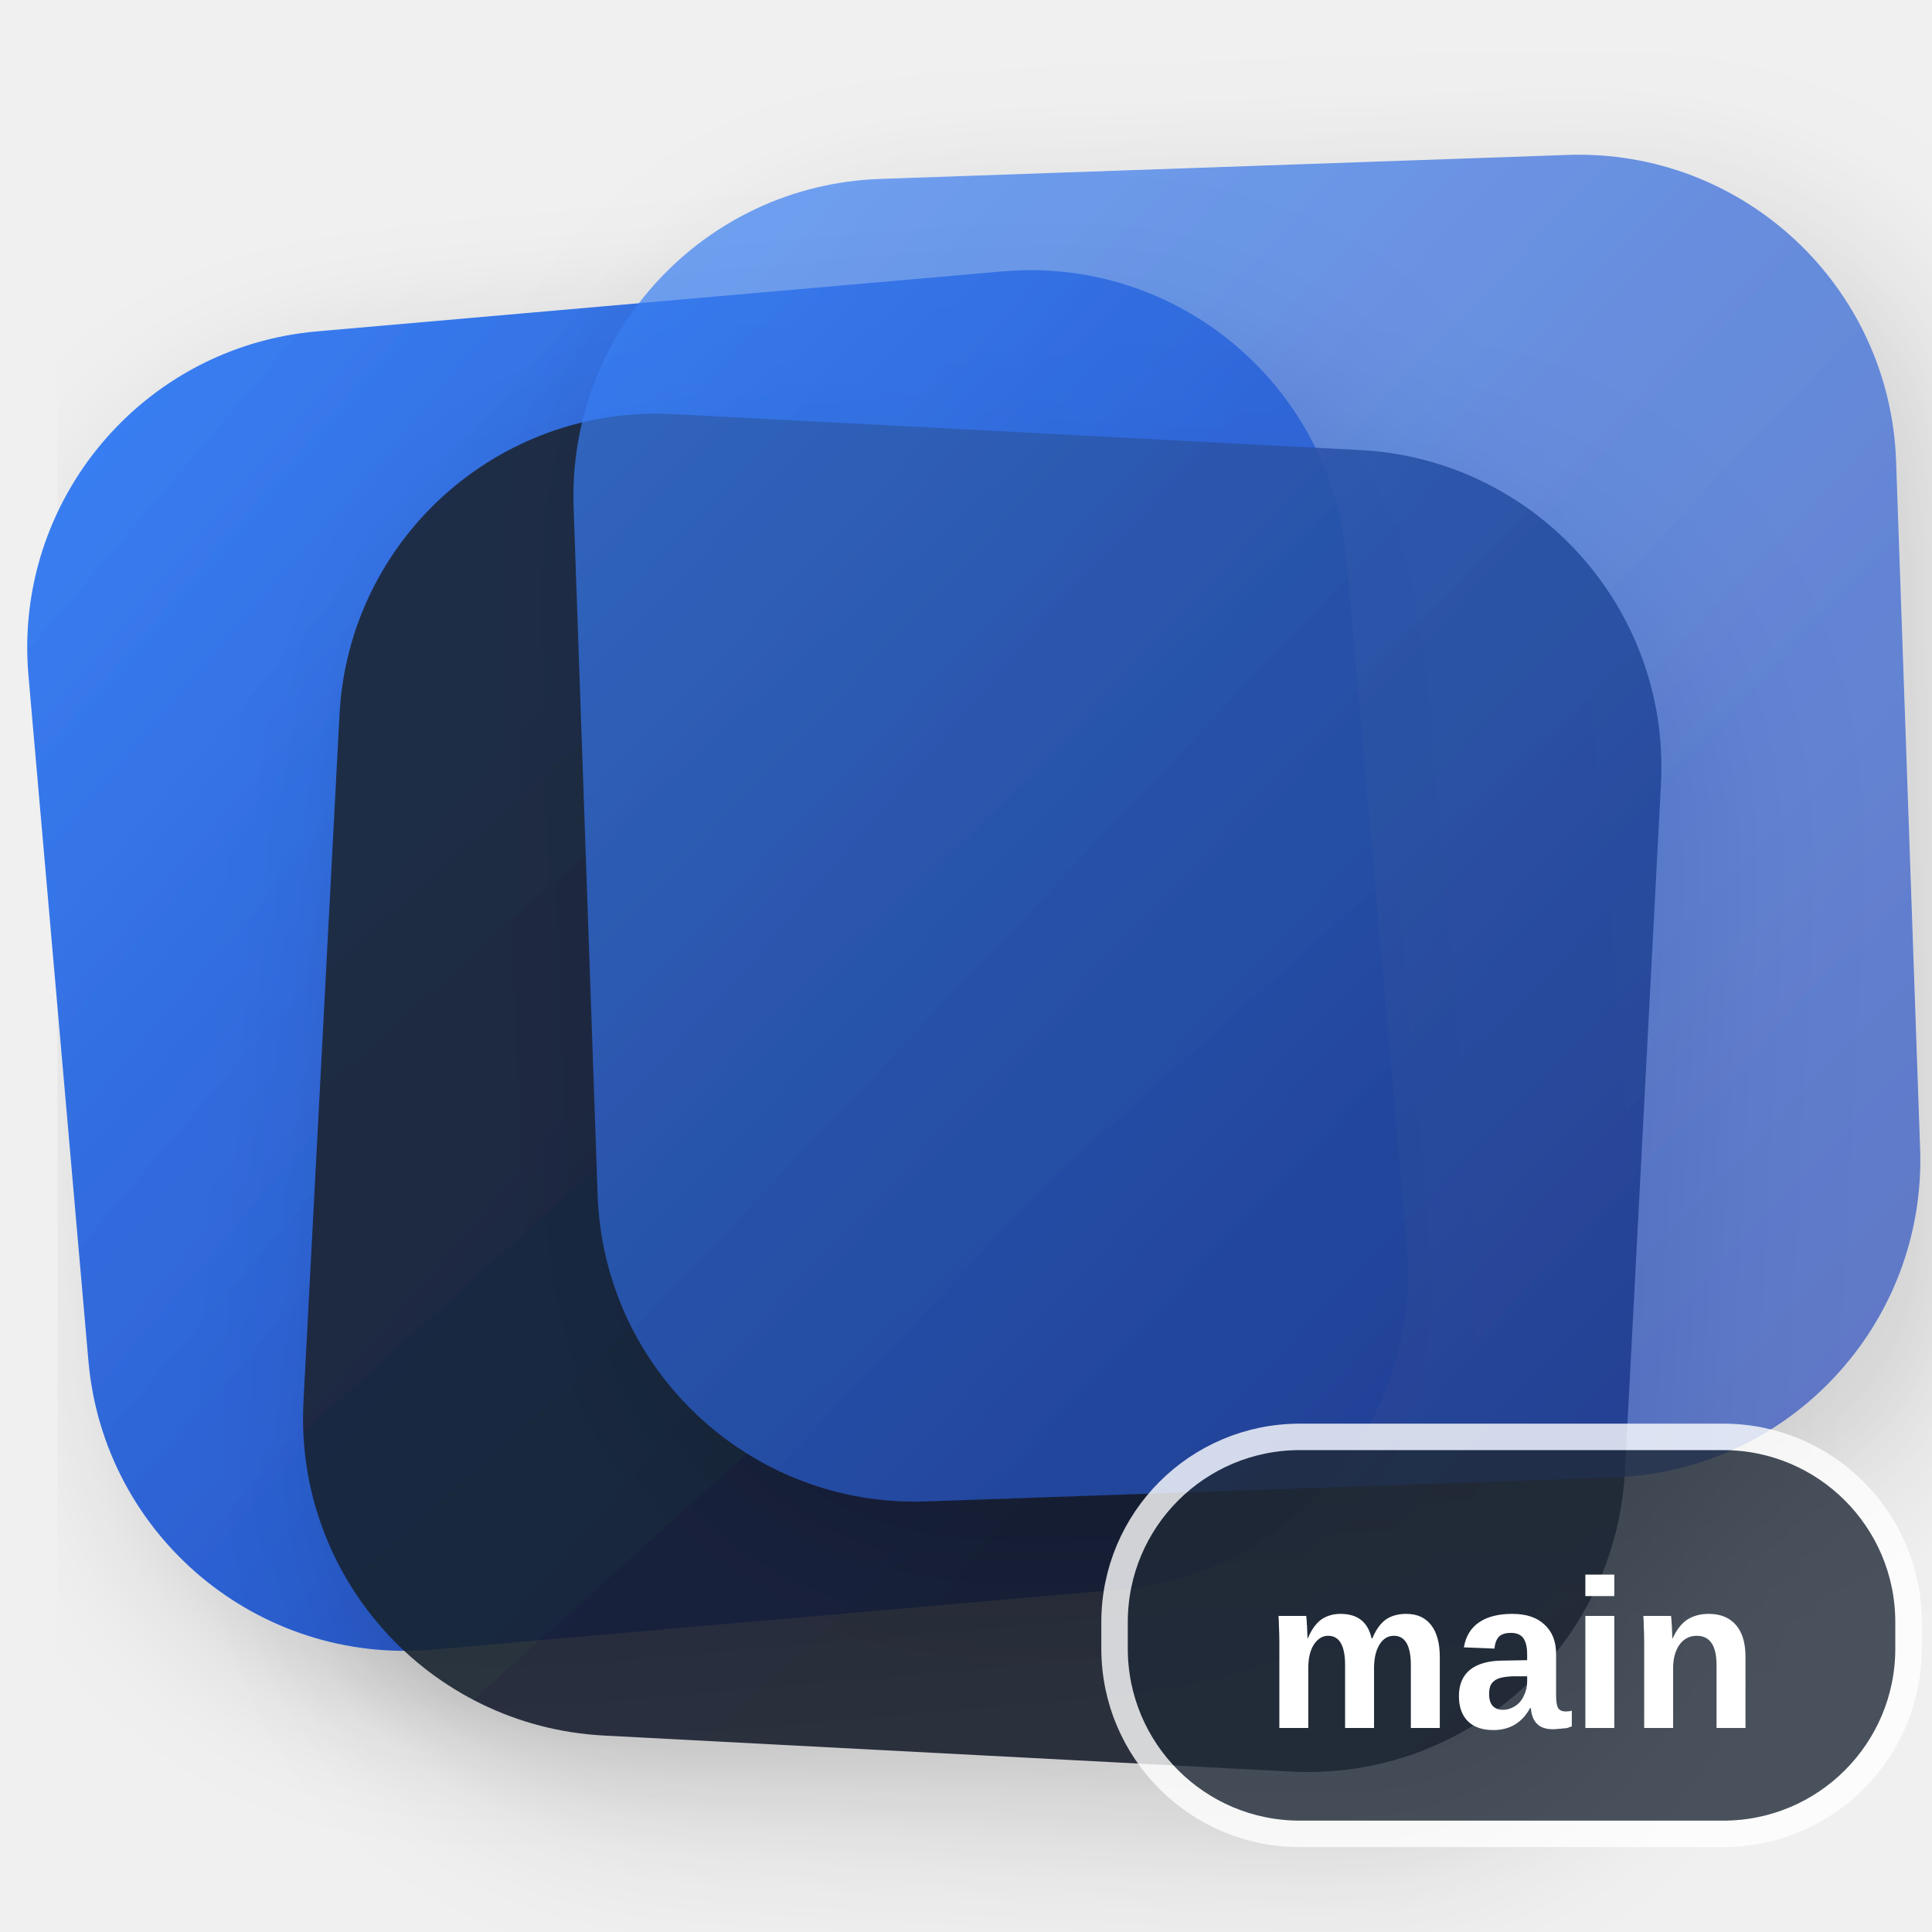
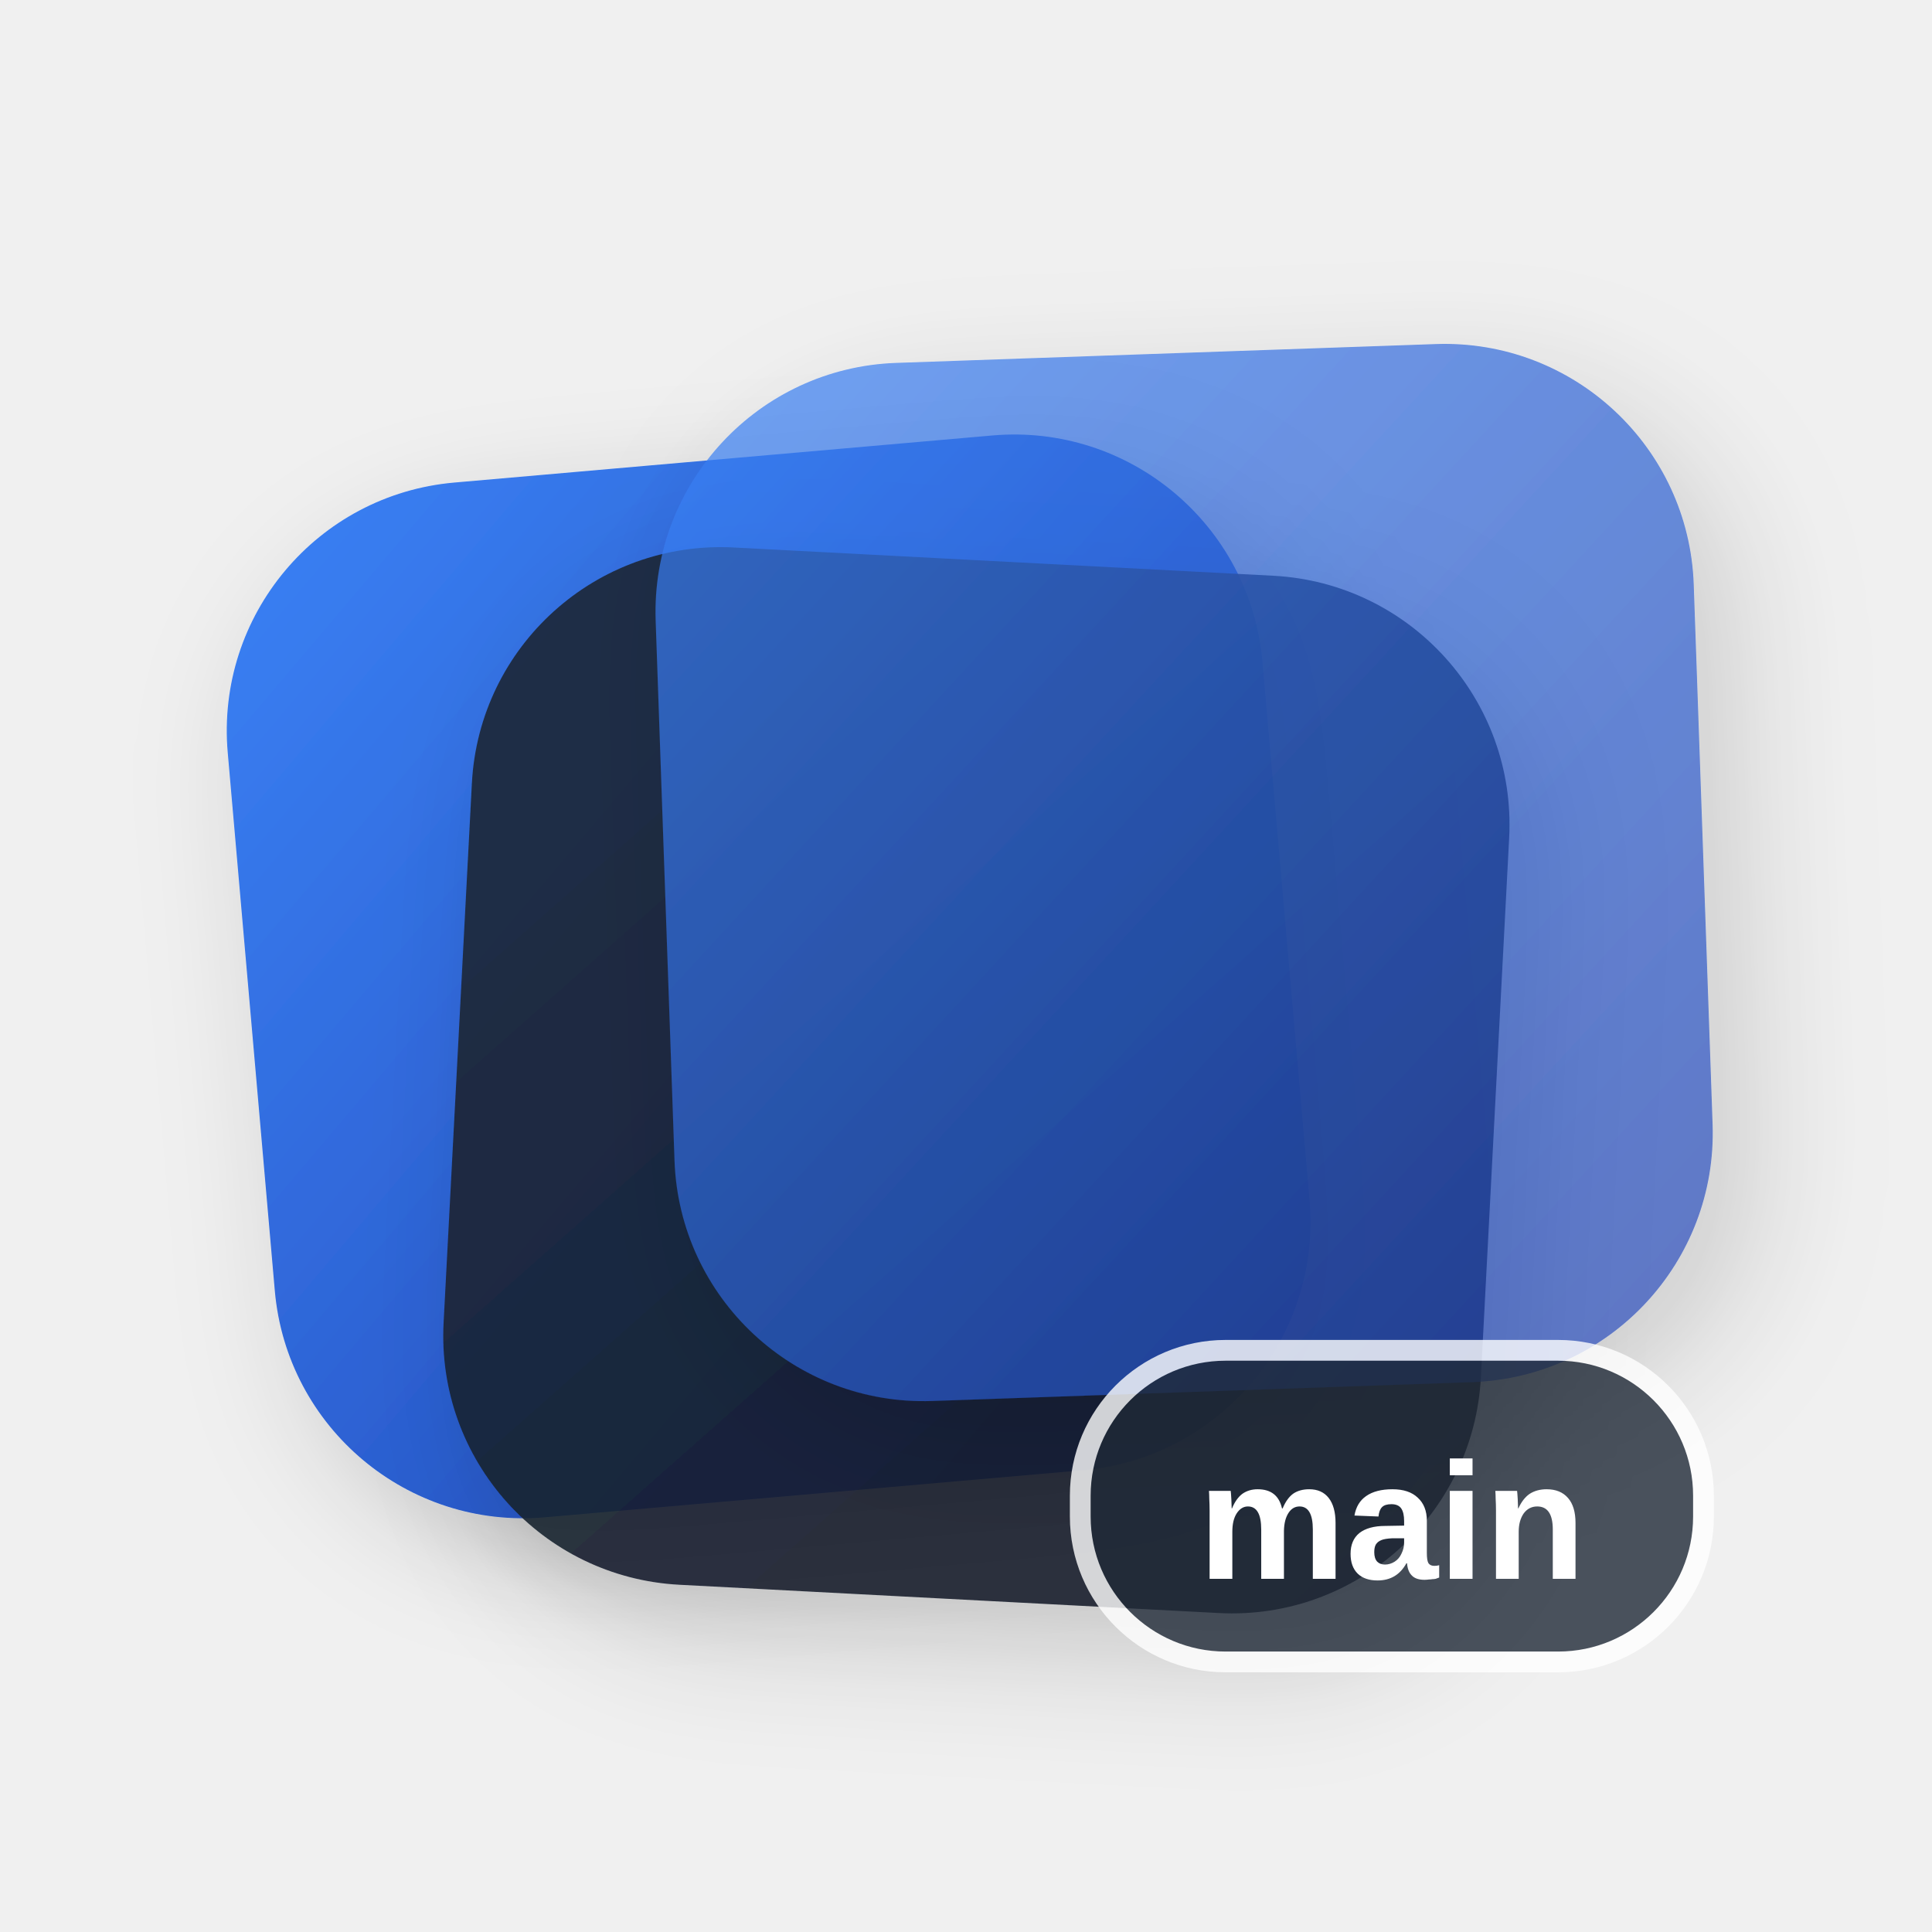
- <svg xmlns="http://www.w3.org/2000/svg" viewBox="17.887 18.708 73 73">
+ <svg xmlns="http://www.w3.org/2000/svg" viewBox="8 8 93 93">
  <defs>
    <linearGradient id="grad1" x1="0%" y1="0%" x2="100%" y2="100%">
      <stop offset="0%" stop-color="#3B82F6" stop-opacity="1" />
      <stop offset="100%" stop-color="#1E40AF" stop-opacity="1" />
    </linearGradient>
    <linearGradient id="grad2" x1="0%" y1="0%" x2="100%" y2="100%">
      <stop offset="0%" stop-color="#1F2937" stop-opacity="1" />
      <stop offset="100%" stop-color="#111827" stop-opacity="1" />
    </linearGradient>
    <filter id="shadow" x="-20%" y="-20%" width="140%" height="140%">
      <feDropShadow dx="2" dy="2" stdDeviation="3" flood-color="#000000" flood-opacity="0.2" />
    </filter>
  </defs>
  <rect x="20" y="30" width="50" height="50" rx="12" fill="url(#grad1)" transform="rotate(-5, 45, 55)" filter="url(#shadow)" />
  <rect x="30" y="35" width="50" height="50" rx="12" fill="url(#grad2)" transform="rotate(3, 55, 60)" opacity="0.9" filter="url(#shadow)" />
  <rect x="40" y="25" width="50" height="50" rx="12" fill="url(#grad1)" transform="rotate(-2, 65, 50)" opacity="0.7" filter="url(#shadow)" />
  <g transform="translate(60, 73)">
    <rect x="0" y="0" width="30" height="15" rx="7" fill="#1F2937" stroke="white" stroke-width="1" opacity="0.8" />
    <text x="15" y="11" font-family="Arial, sans-serif" font-size="8" font-weight="bold" fill="white" text-anchor="middle">main</text>
  </g>
</svg>
